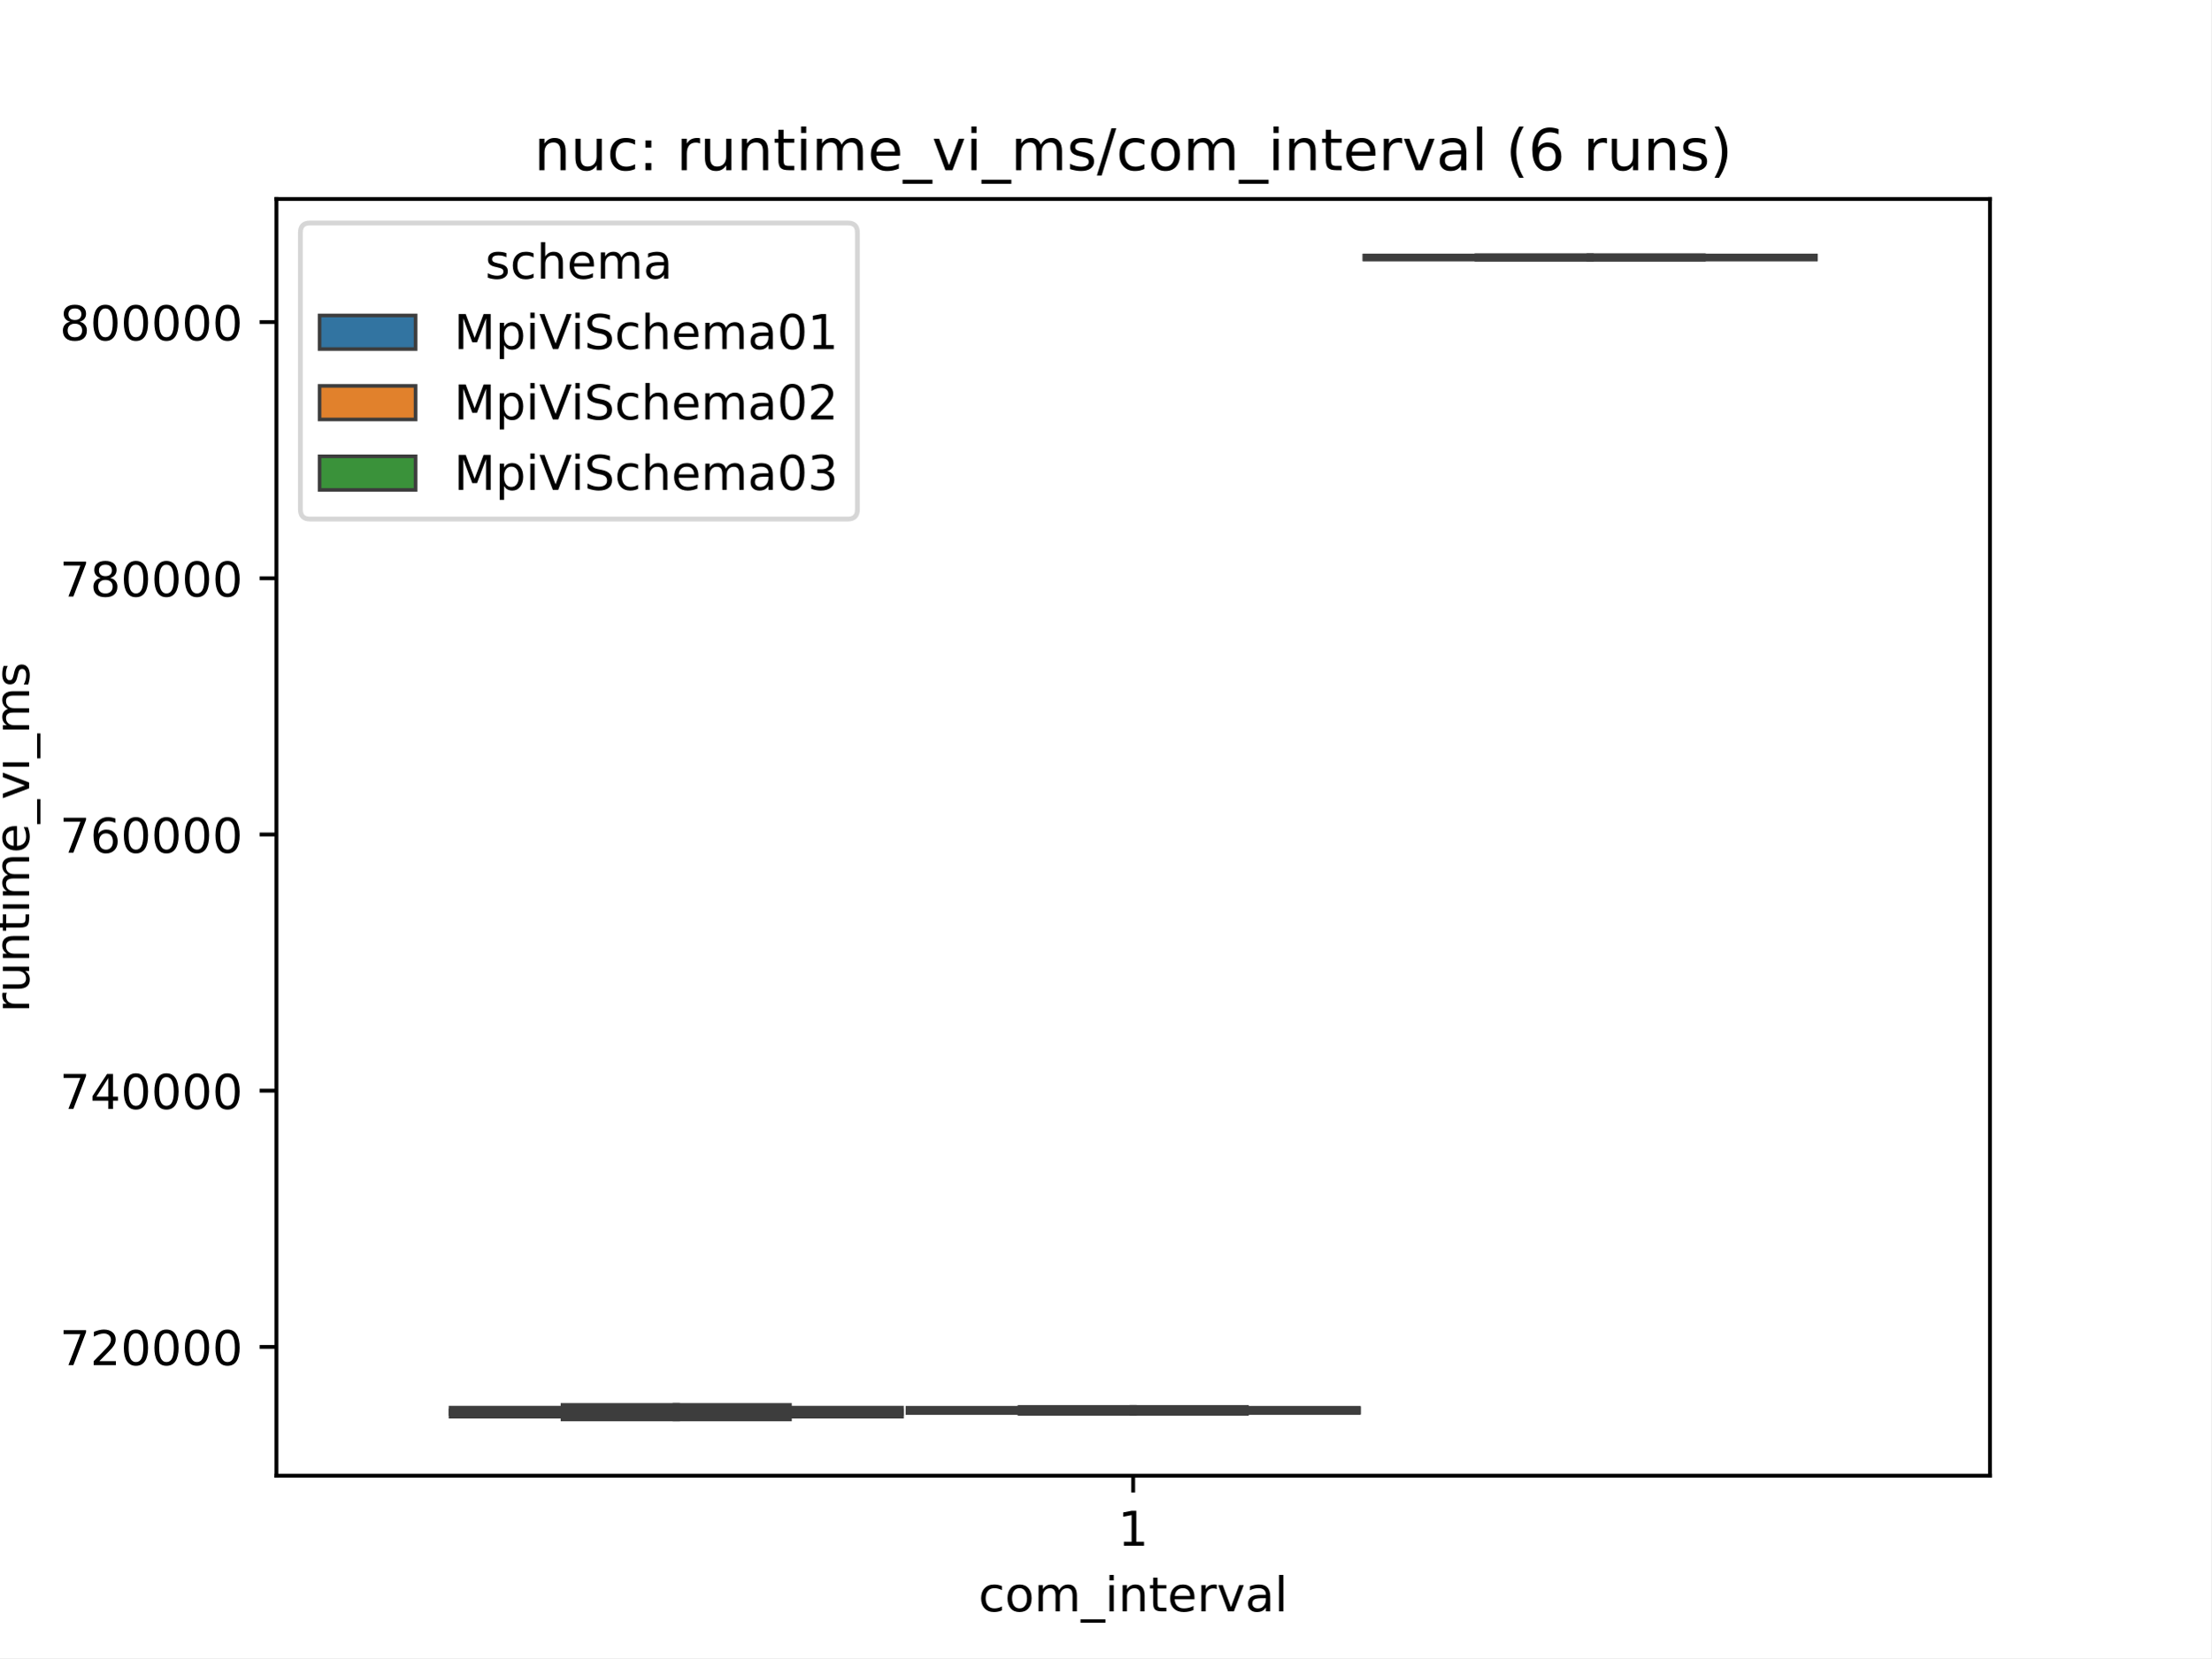
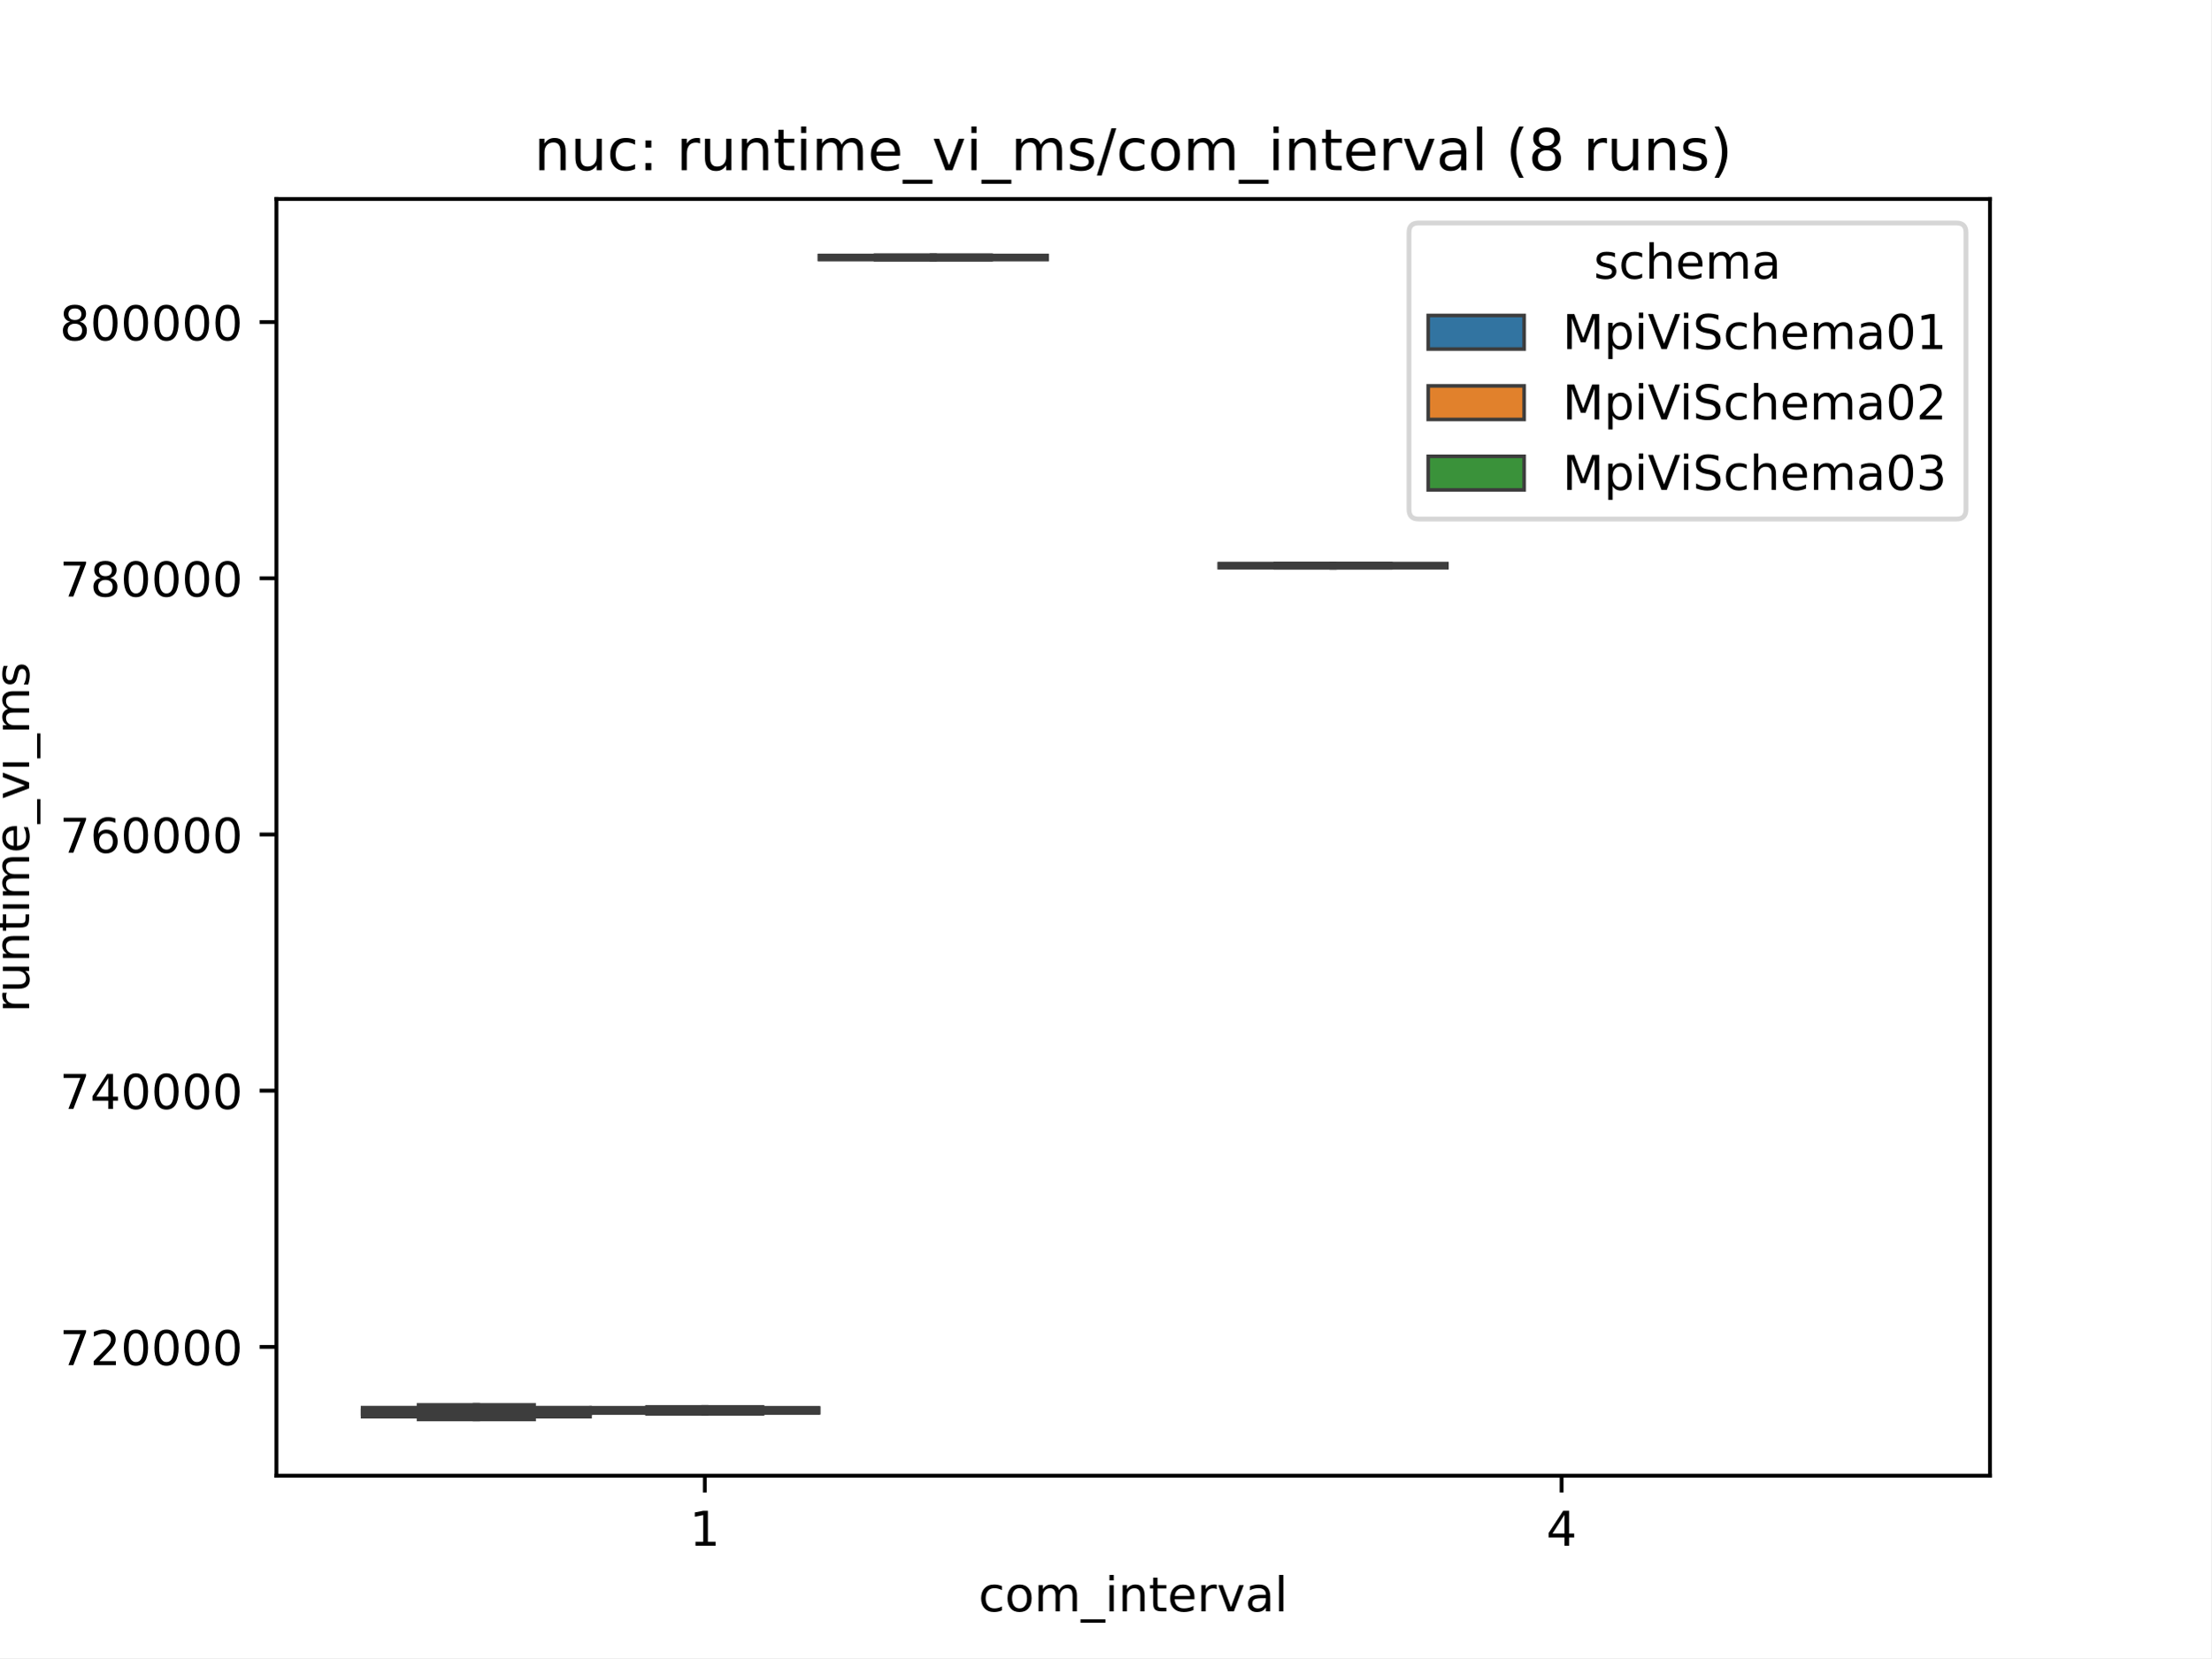
<svg xmlns="http://www.w3.org/2000/svg" xmlns:xlink="http://www.w3.org/1999/xlink" height="345.6pt" version="1.1" viewBox="0 0 460.8 345.6" width="460.8pt">
  <defs>
    <style type="text/css">*{stroke-linecap:butt;stroke-linejoin:round;}</style>
  </defs>
  <g id="figure_1">
    <g id="patch_1">
      <path d="M 0 345.6  L 460.8 345.6  L 460.8 0  L 0 0  z " style="fill:#ffffff;" />
    </g>
    <g id="axes_1">
      <g id="patch_2">
        <path d="M 57.6 307.584  L 414.72 307.584  L 414.72 41.472  L 57.6 41.472  z " style="fill:#ffffff;" />
      </g>
      <g id="patch_3">
-         <path clip-path="url(#p0b491d786d)" d="M 94.264 294.914  L 187.592 294.914  L 187.592 293.766  L 94.264 293.766  L 94.264 294.914  z " style="fill:#3274a1;stroke:#3d3d3d;stroke-linejoin:miter;stroke-width:1.5;" />
+         <path clip-path="url(#p60d03924ae)" d="M 75.932 294.914  L 122.596 294.914  L 122.596 293.766  L 75.932 293.766  L 75.932 294.914  z " style="fill:#3274a1;stroke:#3d3d3d;stroke-linejoin:miter;stroke-width:1.5;" />
      </g>
      <g id="patch_4">
-         <path clip-path="url(#p0b491d786d)" d="M 189.496 294.148  L 282.824 294.148  L 282.824 293.786  L 189.496 293.786  L 189.496 294.148  z " style="fill:#e1812c;stroke:#3d3d3d;stroke-linejoin:miter;stroke-width:1.5;" />
+         <path clip-path="url(#p60d03924ae)" d="M 123.548 294.148  L 170.212 294.148  L 170.212 293.786  L 123.548 293.786  L 123.548 294.148  z " style="fill:#e1812c;stroke:#3d3d3d;stroke-linejoin:miter;stroke-width:1.5;" />
      </g>
      <g id="patch_5">
-         <path clip-path="url(#p0b491d786d)" d="M 284.728 53.712  L 378.056 53.712  L 378.056 53.616  L 284.728 53.616  L 284.728 53.712  z " style="fill:#3a923a;stroke:#3d3d3d;stroke-linejoin:miter;stroke-width:1.5;" />
+         <path clip-path="url(#p60d03924ae)" d="M 171.164 53.712  L 217.828 53.712  L 217.828 53.616  L 171.164 53.616  L 171.164 53.712  z " style="fill:#3a923a;stroke:#3d3d3d;stroke-linejoin:miter;stroke-width:1.5;" />
      </g>
      <g id="patch_6">
-         <path clip-path="url(#p0b491d786d)" d="M 236.16 2203.286  L 236.16 2203.286  L 236.16 2203.286  L 236.16 2203.286  z " style="fill:#3274a1;stroke:#3d3d3d;stroke-linejoin:miter;stroke-width:0.75;" />
+         <path clip-path="url(#p60d03924ae)" d="M 254.492 117.945  L 301.156 117.945  L 301.156 117.868  L 254.492 117.868  L 254.492 117.945  z " style="fill:#3274a1;stroke:#3d3d3d;stroke-linejoin:miter;stroke-width:1.5;" />
      </g>
      <g id="patch_7">
-         <path clip-path="url(#p0b491d786d)" d="M 236.16 2203.286  L 236.16 2203.286  L 236.16 2203.286  L 236.16 2203.286  z " style="fill:#e1812c;stroke:#3d3d3d;stroke-linejoin:miter;stroke-width:0.75;" />
+         <path clip-path="url(#p60d03924ae)" d="M 146.88 2203.286  L 146.88 2203.286  L 146.88 2203.286  L 146.88 2203.286  z " style="fill:#3274a1;stroke:#3d3d3d;stroke-linejoin:miter;stroke-width:0.75;" />
      </g>
      <g id="patch_8">
-         <path clip-path="url(#p0b491d786d)" d="M 236.16 2203.286  L 236.16 2203.286  L 236.16 2203.286  L 236.16 2203.286  z " style="fill:#3a923a;stroke:#3d3d3d;stroke-linejoin:miter;stroke-width:0.75;" />
+         <path clip-path="url(#p60d03924ae)" d="M 146.88 2203.286  L 146.88 2203.286  L 146.88 2203.286  L 146.88 2203.286  z " style="fill:#e1812c;stroke:#3d3d3d;stroke-linejoin:miter;stroke-width:0.75;" />
+       </g>
+       <g id="patch_9">
+         <path clip-path="url(#p60d03924ae)" d="M 146.88 2203.286  L 146.88 2203.286  L 146.88 2203.286  L 146.88 2203.286  z " style="fill:#3a923a;stroke:#3d3d3d;stroke-linejoin:miter;stroke-width:0.75;" />
      </g>
      <g id="matplotlib.axis_1">
        <g id="xtick_1">
          <g id="line2d_1">
            <defs>
-               <path d="M 0 0  L 0 3.5  " id="m14bcaa3fe3" style="stroke:#000000;stroke-width:0.8;" />
-             </defs>
-             <g>
-               <use style="stroke:#000000;stroke-width:0.8;" x="236.16" xlink:href="#m14bcaa3fe3" y="307.584" />
+               <path d="M 0 0  L 0 3.5  " id="mdb9e58f819" style="stroke:#000000;stroke-width:0.8;" />
+             </defs>
+             <g>
+               <use style="stroke:#000000;stroke-width:0.8;" x="146.88" xlink:href="#mdb9e58f819" y="307.584" />
            </g>
          </g>
          <g id="text_1">
-             <g transform="translate(232.9787 322.1824)scale(0.1 -0.1)">
+             <g transform="translate(143.6987 322.1824)scale(0.1 -0.1)">
              <defs>
                <path d="M 794 531  L 1825 531  L 1825 4091  L 703 3866  L 703 4441  L 1819 4666  L 2450 4666  L 2450 531  L 3481 531  L 3481 0  L 794 0  L 794 531  z " id="DejaVuSans-31" transform="scale(0.015625)" />
              </defs>
              <use xlink:href="#DejaVuSans-31" />
            </g>
          </g>
        </g>
-         <g id="text_2">
+         <g id="xtick_2">
+           <g id="line2d_2">
+             <g>
+               <use style="stroke:#000000;stroke-width:0.8;" x="325.44" xlink:href="#mdb9e58f819" y="307.584" />
+             </g>
+           </g>
+           <g id="text_2">
+             <g transform="translate(322.2588 322.1824)scale(0.1 -0.1)">
+               <defs>
+                 <path d="M 2419 4116  L 825 1625  L 2419 1625  L 2419 4116  z M 2253 4666  L 3047 4666  L 3047 1625  L 3713 1625  L 3713 1100  L 3047 1100  L 3047 0  L 2419 0  L 2419 1100  L 313 1100  L 313 1709  L 2253 4666  z " id="DejaVuSans-34" transform="scale(0.015625)" />
+               </defs>
+               <use xlink:href="#DejaVuSans-34" />
+             </g>
+           </g>
+         </g>
+         <g id="text_3">
          <g transform="translate(203.9186 335.8606)scale(0.1 -0.1)">
            <defs>
              <path d="M 3122 3366  L 3122 2828  Q 2878 2963 2633 3030  Q 2388 3097 2138 3097  Q 1578 3097 1268 2742  Q 959 2388 959 1747  Q 959 1106 1268 751  Q 1578 397 2138 397  Q 2388 397 2633 464  Q 2878 531 3122 666  L 3122 134  Q 2881 22 2623 -34  Q 2366 -91 2075 -91  Q 1284 -91 818 406  Q 353 903 353 1747  Q 353 2603 823 3093  Q 1294 3584 2113 3584  Q 2378 3584 2631 3529  Q 2884 3475 3122 3366  z " id="DejaVuSans-63" transform="scale(0.015625)" />
              <path d="M 1959 3097  Q 1497 3097 1228 2736  Q 959 2375 959 1747  Q 959 1119 1226 758  Q 1494 397 1959 397  Q 2419 397 2687 759  Q 2956 1122 2956 1747  Q 2956 2369 2687 2733  Q 2419 3097 1959 3097  z M 1959 3584  Q 2709 3584 3137 3096  Q 3566 2609 3566 1747  Q 3566 888 3137 398  Q 2709 -91 1959 -91  Q 1206 -91 779 398  Q 353 888 353 1747  Q 353 2609 779 3096  Q 1206 3584 1959 3584  z " id="DejaVuSans-6f" transform="scale(0.015625)" />
              <path d="M 3328 2828  Q 3544 3216 3844 3400  Q 4144 3584 4550 3584  Q 5097 3584 5394 3201  Q 5691 2819 5691 2113  L 5691 0  L 5113 0  L 5113 2094  Q 5113 2597 4934 2840  Q 4756 3084 4391 3084  Q 3944 3084 3684 2787  Q 3425 2491 3425 1978  L 3425 0  L 2847 0  L 2847 2094  Q 2847 2600 2669 2842  Q 2491 3084 2119 3084  Q 1678 3084 1418 2786  Q 1159 2488 1159 1978  L 1159 0  L 581 0  L 581 3500  L 1159 3500  L 1159 2956  Q 1356 3278 1631 3431  Q 1906 3584 2284 3584  Q 2666 3584 2933 3390  Q 3200 3197 3328 2828  z " id="DejaVuSans-6d" transform="scale(0.015625)" />
              <path d="M 3263 -1063  L 3263 -1509  L -63 -1509  L -63 -1063  L 3263 -1063  z " id="DejaVuSans-5f" transform="scale(0.015625)" />
              <path d="M 603 3500  L 1178 3500  L 1178 0  L 603 0  L 603 3500  z M 603 4863  L 1178 4863  L 1178 4134  L 603 4134  L 603 4863  z " id="DejaVuSans-69" transform="scale(0.015625)" />
              <path d="M 3513 2113  L 3513 0  L 2938 0  L 2938 2094  Q 2938 2591 2744 2837  Q 2550 3084 2163 3084  Q 1697 3084 1428 2787  Q 1159 2491 1159 1978  L 1159 0  L 581 0  L 581 3500  L 1159 3500  L 1159 2956  Q 1366 3272 1645 3428  Q 1925 3584 2291 3584  Q 2894 3584 3203 3211  Q 3513 2838 3513 2113  z " id="DejaVuSans-6e" transform="scale(0.015625)" />
              <path d="M 1172 4494  L 1172 3500  L 2356 3500  L 2356 3053  L 1172 3053  L 1172 1153  Q 1172 725 1289 603  Q 1406 481 1766 481  L 2356 481  L 2356 0  L 1766 0  Q 1100 0 847 248  Q 594 497 594 1153  L 594 3053  L 172 3053  L 172 3500  L 594 3500  L 594 4494  L 1172 4494  z " id="DejaVuSans-74" transform="scale(0.015625)" />
              <path d="M 3597 1894  L 3597 1613  L 953 1613  Q 991 1019 1311 708  Q 1631 397 2203 397  Q 2534 397 2845 478  Q 3156 559 3463 722  L 3463 178  Q 3153 47 2828 -22  Q 2503 -91 2169 -91  Q 1331 -91 842 396  Q 353 884 353 1716  Q 353 2575 817 3079  Q 1281 3584 2069 3584  Q 2775 3584 3186 3129  Q 3597 2675 3597 1894  z M 3022 2063  Q 3016 2534 2758 2815  Q 2500 3097 2075 3097  Q 1594 3097 1305 2825  Q 1016 2553 972 2059  L 3022 2063  z " id="DejaVuSans-65" transform="scale(0.015625)" />
              <path d="M 2631 2963  Q 2534 3019 2420 3045  Q 2306 3072 2169 3072  Q 1681 3072 1420 2755  Q 1159 2438 1159 1844  L 1159 0  L 581 0  L 581 3500  L 1159 3500  L 1159 2956  Q 1341 3275 1631 3429  Q 1922 3584 2338 3584  Q 2397 3584 2469 3576  Q 2541 3569 2628 3553  L 2631 2963  z " id="DejaVuSans-72" transform="scale(0.015625)" />
              <path d="M 191 3500  L 800 3500  L 1894 563  L 2988 3500  L 3597 3500  L 2284 0  L 1503 0  L 191 3500  z " id="DejaVuSans-76" transform="scale(0.015625)" />
              <path d="M 2194 1759  Q 1497 1759 1228 1600  Q 959 1441 959 1056  Q 959 750 1161 570  Q 1363 391 1709 391  Q 2188 391 2477 730  Q 2766 1069 2766 1631  L 2766 1759  L 2194 1759  z M 3341 1997  L 3341 0  L 2766 0  L 2766 531  Q 2569 213 2275 61  Q 1981 -91 1556 -91  Q 1019 -91 701 211  Q 384 513 384 1019  Q 384 1609 779 1909  Q 1175 2209 1959 2209  L 2766 2209  L 2766 2266  Q 2766 2663 2505 2880  Q 2244 3097 1772 3097  Q 1472 3097 1187 3025  Q 903 2953 641 2809  L 641 3341  Q 956 3463 1253 3523  Q 1550 3584 1831 3584  Q 2591 3584 2966 3190  Q 3341 2797 3341 1997  z " id="DejaVuSans-61" transform="scale(0.015625)" />
              <path d="M 603 4863  L 1178 4863  L 1178 0  L 603 0  L 603 4863  z " id="DejaVuSans-6c" transform="scale(0.015625)" />
            </defs>
            <use xlink:href="#DejaVuSans-63" />
            <use x="54.98" xlink:href="#DejaVuSans-6f" />
            <use x="116.162" xlink:href="#DejaVuSans-6d" />
            <use x="213.574" xlink:href="#DejaVuSans-5f" />
            <use x="263.574" xlink:href="#DejaVuSans-69" />
            <use x="291.357" xlink:href="#DejaVuSans-6e" />
            <use x="354.736" xlink:href="#DejaVuSans-74" />
            <use x="393.945" xlink:href="#DejaVuSans-65" />
            <use x="455.469" xlink:href="#DejaVuSans-72" />
            <use x="496.582" xlink:href="#DejaVuSans-76" />
            <use x="555.762" xlink:href="#DejaVuSans-61" />
            <use x="617.041" xlink:href="#DejaVuSans-6c" />
          </g>
        </g>
      </g>
      <g id="matplotlib.axis_2">
        <g id="ytick_1">
-           <g id="line2d_2">
-             <defs>
-               <path d="M 0 0  L -3.5 0  " id="m5a453a3e85" style="stroke:#000000;stroke-width:0.8;" />
-             </defs>
-             <g>
-               <use style="stroke:#000000;stroke-width:0.8;" x="57.6" xlink:href="#m5a453a3e85" y="280.743" />
-             </g>
-           </g>
-           <g id="text_3">
+           <g id="line2d_3">
+             <defs>
+               <path d="M 0 0  L -3.5 0  " id="mf4d2c474a4" style="stroke:#000000;stroke-width:0.8;" />
+             </defs>
+             <g>
+               <use style="stroke:#000000;stroke-width:0.8;" x="57.6" xlink:href="#mf4d2c474a4" y="280.743" />
+             </g>
+           </g>
+           <g id="text_4">
            <g transform="translate(12.425 284.5424)scale(0.1 -0.1)">
              <defs>
                <path d="M 525 4666  L 3525 4666  L 3525 4397  L 1831 0  L 1172 0  L 2766 4134  L 525 4134  L 525 4666  z " id="DejaVuSans-37" transform="scale(0.015625)" />
                <path d="M 1228 531  L 3431 531  L 3431 0  L 469 0  L 469 531  Q 828 903 1448 1529  Q 2069 2156 2228 2338  Q 2531 2678 2651 2914  Q 2772 3150 2772 3378  Q 2772 3750 2511 3984  Q 2250 4219 1831 4219  Q 1534 4219 1204 4116  Q 875 4013 500 3803  L 500 4441  Q 881 4594 1212 4672  Q 1544 4750 1819 4750  Q 2544 4750 2975 4387  Q 3406 4025 3406 3419  Q 3406 3131 3298 2873  Q 3191 2616 2906 2266  Q 2828 2175 2409 1742  Q 1991 1309 1228 531  z " id="DejaVuSans-32" transform="scale(0.015625)" />
                <path d="M 2034 4250  Q 1547 4250 1301 3770  Q 1056 3291 1056 2328  Q 1056 1369 1301 889  Q 1547 409 2034 409  Q 2525 409 2770 889  Q 3016 1369 3016 2328  Q 3016 3291 2770 3770  Q 2525 4250 2034 4250  z M 2034 4750  Q 2819 4750 3233 4129  Q 3647 3509 3647 2328  Q 3647 1150 3233 529  Q 2819 -91 2034 -91  Q 1250 -91 836 529  Q 422 1150 422 2328  Q 422 3509 836 4129  Q 1250 4750 2034 4750  z " id="DejaVuSans-30" transform="scale(0.015625)" />
              </defs>
              <use xlink:href="#DejaVuSans-37" />
              <use x="63.623" xlink:href="#DejaVuSans-32" />
              <use x="127.246" xlink:href="#DejaVuSans-30" />
              <use x="190.869" xlink:href="#DejaVuSans-30" />
              <use x="254.492" xlink:href="#DejaVuSans-30" />
              <use x="318.115" xlink:href="#DejaVuSans-30" />
            </g>
          </g>
        </g>
        <g id="ytick_2">
-           <g id="line2d_3">
-             <g>
-               <use style="stroke:#000000;stroke-width:0.8;" x="57.6" xlink:href="#m5a453a3e85" y="227.339" />
-             </g>
-           </g>
-           <g id="text_4">
+           <g id="line2d_4">
+             <g>
+               <use style="stroke:#000000;stroke-width:0.8;" x="57.6" xlink:href="#mf4d2c474a4" y="227.339" />
+             </g>
+           </g>
+           <g id="text_5">
            <g transform="translate(12.425 231.1384)scale(0.1 -0.1)">
-               <defs>
-                 <path d="M 2419 4116  L 825 1625  L 2419 1625  L 2419 4116  z M 2253 4666  L 3047 4666  L 3047 1625  L 3713 1625  L 3713 1100  L 3047 1100  L 3047 0  L 2419 0  L 2419 1100  L 313 1100  L 313 1709  L 2253 4666  z " id="DejaVuSans-34" transform="scale(0.015625)" />
-               </defs>
              <use xlink:href="#DejaVuSans-37" />
              <use x="63.623" xlink:href="#DejaVuSans-34" />
              <use x="127.246" xlink:href="#DejaVuSans-30" />
              <use x="190.869" xlink:href="#DejaVuSans-30" />
              <use x="254.492" xlink:href="#DejaVuSans-30" />
              <use x="318.115" xlink:href="#DejaVuSans-30" />
            </g>
          </g>
        </g>
        <g id="ytick_3">
-           <g id="line2d_4">
-             <g>
-               <use style="stroke:#000000;stroke-width:0.8;" x="57.6" xlink:href="#m5a453a3e85" y="173.935" />
-             </g>
-           </g>
-           <g id="text_5">
+           <g id="line2d_5">
+             <g>
+               <use style="stroke:#000000;stroke-width:0.8;" x="57.6" xlink:href="#mf4d2c474a4" y="173.935" />
+             </g>
+           </g>
+           <g id="text_6">
            <g transform="translate(12.425 177.7344)scale(0.1 -0.1)">
              <defs>
                <path d="M 2113 2584  Q 1688 2584 1439 2293  Q 1191 2003 1191 1497  Q 1191 994 1439 701  Q 1688 409 2113 409  Q 2538 409 2786 701  Q 3034 994 3034 1497  Q 3034 2003 2786 2293  Q 2538 2584 2113 2584  z M 3366 4563  L 3366 3988  Q 3128 4100 2886 4159  Q 2644 4219 2406 4219  Q 1781 4219 1451 3797  Q 1122 3375 1075 2522  Q 1259 2794 1537 2939  Q 1816 3084 2150 3084  Q 2853 3084 3261 2657  Q 3669 2231 3669 1497  Q 3669 778 3244 343  Q 2819 -91 2113 -91  Q 1303 -91 875 529  Q 447 1150 447 2328  Q 447 3434 972 4092  Q 1497 4750 2381 4750  Q 2619 4750 2861 4703  Q 3103 4656 3366 4563  z " id="DejaVuSans-36" transform="scale(0.015625)" />
              </defs>
              <use xlink:href="#DejaVuSans-37" />
              <use x="63.623" xlink:href="#DejaVuSans-36" />
              <use x="127.246" xlink:href="#DejaVuSans-30" />
              <use x="190.869" xlink:href="#DejaVuSans-30" />
              <use x="254.492" xlink:href="#DejaVuSans-30" />
              <use x="318.115" xlink:href="#DejaVuSans-30" />
            </g>
          </g>
        </g>
        <g id="ytick_4">
-           <g id="line2d_5">
-             <g>
-               <use style="stroke:#000000;stroke-width:0.8;" x="57.6" xlink:href="#m5a453a3e85" y="120.531" />
-             </g>
-           </g>
-           <g id="text_6">
+           <g id="line2d_6">
+             <g>
+               <use style="stroke:#000000;stroke-width:0.8;" x="57.6" xlink:href="#mf4d2c474a4" y="120.531" />
+             </g>
+           </g>
+           <g id="text_7">
            <g transform="translate(12.425 124.3305)scale(0.1 -0.1)">
              <defs>
                <path d="M 2034 2216  Q 1584 2216 1326 1975  Q 1069 1734 1069 1313  Q 1069 891 1326 650  Q 1584 409 2034 409  Q 2484 409 2743 651  Q 3003 894 3003 1313  Q 3003 1734 2745 1975  Q 2488 2216 2034 2216  z M 1403 2484  Q 997 2584 770 2862  Q 544 3141 544 3541  Q 544 4100 942 4425  Q 1341 4750 2034 4750  Q 2731 4750 3128 4425  Q 3525 4100 3525 3541  Q 3525 3141 3298 2862  Q 3072 2584 2669 2484  Q 3125 2378 3379 2068  Q 3634 1759 3634 1313  Q 3634 634 3220 271  Q 2806 -91 2034 -91  Q 1263 -91 848 271  Q 434 634 434 1313  Q 434 1759 690 2068  Q 947 2378 1403 2484  z M 1172 3481  Q 1172 3119 1398 2916  Q 1625 2713 2034 2713  Q 2441 2713 2670 2916  Q 2900 3119 2900 3481  Q 2900 3844 2670 4047  Q 2441 4250 2034 4250  Q 1625 4250 1398 4047  Q 1172 3844 1172 3481  z " id="DejaVuSans-38" transform="scale(0.015625)" />
              </defs>
              <use xlink:href="#DejaVuSans-37" />
              <use x="63.623" xlink:href="#DejaVuSans-38" />
              <use x="127.246" xlink:href="#DejaVuSans-30" />
              <use x="190.869" xlink:href="#DejaVuSans-30" />
              <use x="254.492" xlink:href="#DejaVuSans-30" />
              <use x="318.115" xlink:href="#DejaVuSans-30" />
            </g>
          </g>
        </g>
        <g id="ytick_5">
-           <g id="line2d_6">
-             <g>
-               <use style="stroke:#000000;stroke-width:0.8;" x="57.6" xlink:href="#m5a453a3e85" y="67.127" />
-             </g>
-           </g>
-           <g id="text_7">
+           <g id="line2d_7">
+             <g>
+               <use style="stroke:#000000;stroke-width:0.8;" x="57.6" xlink:href="#mf4d2c474a4" y="67.127" />
+             </g>
+           </g>
+           <g id="text_8">
            <g transform="translate(12.425 70.92649)scale(0.1 -0.1)">
              <use xlink:href="#DejaVuSans-38" />
              <use x="63.623" xlink:href="#DejaVuSans-30" />
              <use x="127.246" xlink:href="#DejaVuSans-30" />
              <use x="190.869" xlink:href="#DejaVuSans-30" />
              <use x="254.492" xlink:href="#DejaVuSans-30" />
              <use x="318.115" xlink:href="#DejaVuSans-30" />
            </g>
          </g>
        </g>
-         <g id="text_8">
+         <g id="text_9">
          <g transform="translate(6.067187 211.0405)rotate(-90)scale(0.1 -0.1)">
            <defs>
              <path d="M 544 1381  L 544 3500  L 1119 3500  L 1119 1403  Q 1119 906 1312 657  Q 1506 409 1894 409  Q 2359 409 2629 706  Q 2900 1003 2900 1516  L 2900 3500  L 3475 3500  L 3475 0  L 2900 0  L 2900 538  Q 2691 219 2414 64  Q 2138 -91 1772 -91  Q 1169 -91 856 284  Q 544 659 544 1381  z M 1991 3584  L 1991 3584  z " id="DejaVuSans-75" transform="scale(0.015625)" />
              <path d="M 2834 3397  L 2834 2853  Q 2591 2978 2328 3040  Q 2066 3103 1784 3103  Q 1356 3103 1142 2972  Q 928 2841 928 2578  Q 928 2378 1081 2264  Q 1234 2150 1697 2047  L 1894 2003  Q 2506 1872 2764 1633  Q 3022 1394 3022 966  Q 3022 478 2636 193  Q 2250 -91 1575 -91  Q 1294 -91 989 -36  Q 684 19 347 128  L 347 722  Q 666 556 975 473  Q 1284 391 1588 391  Q 1994 391 2212 530  Q 2431 669 2431 922  Q 2431 1156 2273 1281  Q 2116 1406 1581 1522  L 1381 1569  Q 847 1681 609 1914  Q 372 2147 372 2553  Q 372 3047 722 3315  Q 1072 3584 1716 3584  Q 2034 3584 2315 3537  Q 2597 3491 2834 3397  z " id="DejaVuSans-73" transform="scale(0.015625)" />
            </defs>
            <use xlink:href="#DejaVuSans-72" />
            <use x="41.113" xlink:href="#DejaVuSans-75" />
            <use x="104.492" xlink:href="#DejaVuSans-6e" />
            <use x="167.871" xlink:href="#DejaVuSans-74" />
            <use x="207.08" xlink:href="#DejaVuSans-69" />
            <use x="234.863" xlink:href="#DejaVuSans-6d" />
            <use x="332.275" xlink:href="#DejaVuSans-65" />
            <use x="393.799" xlink:href="#DejaVuSans-5f" />
            <use x="443.799" xlink:href="#DejaVuSans-76" />
            <use x="502.979" xlink:href="#DejaVuSans-69" />
            <use x="530.762" xlink:href="#DejaVuSans-5f" />
            <use x="580.762" xlink:href="#DejaVuSans-6d" />
            <use x="678.174" xlink:href="#DejaVuSans-73" />
          </g>
        </g>
      </g>
-       <g id="line2d_7">
-         <path clip-path="url(#p0b491d786d)" d="M 140.928 294.914  L 140.928 295.488  " style="fill:none;stroke:#3d3d3d;stroke-linecap:square;stroke-width:1.5;" />
-       </g>
      <g id="line2d_8">
-         <path clip-path="url(#p0b491d786d)" d="M 140.928 293.766  L 140.928 293.192  " style="fill:none;stroke:#3d3d3d;stroke-linecap:square;stroke-width:1.5;" />
+         <path clip-path="url(#p60d03924ae)" d="M 99.264 294.914  L 99.264 295.488  " style="fill:none;stroke:#3d3d3d;stroke-linecap:square;stroke-width:1.5;" />
      </g>
      <g id="line2d_9">
-         <path clip-path="url(#p0b491d786d)" d="M 117.596 295.488  L 164.26 295.488  " style="fill:none;stroke:#3d3d3d;stroke-linecap:square;stroke-width:1.5;" />
+         <path clip-path="url(#p60d03924ae)" d="M 99.264 293.766  L 99.264 293.192  " style="fill:none;stroke:#3d3d3d;stroke-linecap:square;stroke-width:1.5;" />
      </g>
      <g id="line2d_10">
-         <path clip-path="url(#p0b491d786d)" d="M 117.596 293.192  L 164.26 293.192  " style="fill:none;stroke:#3d3d3d;stroke-linecap:square;stroke-width:1.5;" />
-       </g>
-       <g id="line2d_11" />
-       <g id="line2d_12">
-         <path clip-path="url(#p0b491d786d)" d="M 236.16 294.148  L 236.16 294.329  " style="fill:none;stroke:#3d3d3d;stroke-linecap:square;stroke-width:1.5;" />
-       </g>
+         <path clip-path="url(#p60d03924ae)" d="M 87.598 295.488  L 110.93 295.488  " style="fill:none;stroke:#3d3d3d;stroke-linecap:square;stroke-width:1.5;" />
+       </g>
+       <g id="line2d_11">
+         <path clip-path="url(#p60d03924ae)" d="M 87.598 293.192  L 110.93 293.192  " style="fill:none;stroke:#3d3d3d;stroke-linecap:square;stroke-width:1.5;" />
+       </g>
+       <g id="line2d_12" />
      <g id="line2d_13">
-         <path clip-path="url(#p0b491d786d)" d="M 236.16 293.786  L 236.16 293.606  " style="fill:none;stroke:#3d3d3d;stroke-linecap:square;stroke-width:1.5;" />
+         <path clip-path="url(#p60d03924ae)" d="M 146.88 294.148  L 146.88 294.329  " style="fill:none;stroke:#3d3d3d;stroke-linecap:square;stroke-width:1.5;" />
      </g>
      <g id="line2d_14">
-         <path clip-path="url(#p0b491d786d)" d="M 212.828 294.329  L 259.492 294.329  " style="fill:none;stroke:#3d3d3d;stroke-linecap:square;stroke-width:1.5;" />
+         <path clip-path="url(#p60d03924ae)" d="M 146.88 293.786  L 146.88 293.606  " style="fill:none;stroke:#3d3d3d;stroke-linecap:square;stroke-width:1.5;" />
      </g>
      <g id="line2d_15">
-         <path clip-path="url(#p0b491d786d)" d="M 212.828 293.606  L 259.492 293.606  " style="fill:none;stroke:#3d3d3d;stroke-linecap:square;stroke-width:1.5;" />
-       </g>
-       <g id="line2d_16" />
-       <g id="line2d_17">
-         <path clip-path="url(#p0b491d786d)" d="M 331.392 53.712  L 331.392 53.76  " style="fill:none;stroke:#3d3d3d;stroke-linecap:square;stroke-width:1.5;" />
-       </g>
+         <path clip-path="url(#p60d03924ae)" d="M 135.214 294.329  L 158.546 294.329  " style="fill:none;stroke:#3d3d3d;stroke-linecap:square;stroke-width:1.5;" />
+       </g>
+       <g id="line2d_16">
+         <path clip-path="url(#p60d03924ae)" d="M 135.214 293.606  L 158.546 293.606  " style="fill:none;stroke:#3d3d3d;stroke-linecap:square;stroke-width:1.5;" />
+       </g>
+       <g id="line2d_17" />
      <g id="line2d_18">
-         <path clip-path="url(#p0b491d786d)" d="M 331.392 53.616  L 331.392 53.568  " style="fill:none;stroke:#3d3d3d;stroke-linecap:square;stroke-width:1.5;" />
+         <path clip-path="url(#p60d03924ae)" d="M 194.496 53.712  L 194.496 53.76  " style="fill:none;stroke:#3d3d3d;stroke-linecap:square;stroke-width:1.5;" />
      </g>
      <g id="line2d_19">
-         <path clip-path="url(#p0b491d786d)" d="M 308.06 53.76  L 354.724 53.76  " style="fill:none;stroke:#3d3d3d;stroke-linecap:square;stroke-width:1.5;" />
+         <path clip-path="url(#p60d03924ae)" d="M 194.496 53.616  L 194.496 53.568  " style="fill:none;stroke:#3d3d3d;stroke-linecap:square;stroke-width:1.5;" />
      </g>
      <g id="line2d_20">
-         <path clip-path="url(#p0b491d786d)" d="M 308.06 53.568  L 354.724 53.568  " style="fill:none;stroke:#3d3d3d;stroke-linecap:square;stroke-width:1.5;" />
-       </g>
-       <g id="line2d_21" />
-       <g id="line2d_22">
-         <path clip-path="url(#p0b491d786d)" d="M 94.264 294.34  L 187.592 294.34  " style="fill:none;stroke:#3d3d3d;stroke-linecap:square;stroke-width:1.5;" />
-       </g>
+         <path clip-path="url(#p60d03924ae)" d="M 182.83 53.76  L 206.162 53.76  " style="fill:none;stroke:#3d3d3d;stroke-linecap:square;stroke-width:1.5;" />
+       </g>
+       <g id="line2d_21">
+         <path clip-path="url(#p60d03924ae)" d="M 182.83 53.568  L 206.162 53.568  " style="fill:none;stroke:#3d3d3d;stroke-linecap:square;stroke-width:1.5;" />
+       </g>
+       <g id="line2d_22" />
      <g id="line2d_23">
-         <path clip-path="url(#p0b491d786d)" d="M 189.496 293.967  L 282.824 293.967  " style="fill:none;stroke:#3d3d3d;stroke-linecap:square;stroke-width:1.5;" />
+         <path clip-path="url(#p60d03924ae)" d="M 277.824 117.945  L 277.824 117.984  " style="fill:none;stroke:#3d3d3d;stroke-linecap:square;stroke-width:1.5;" />
      </g>
      <g id="line2d_24">
-         <path clip-path="url(#p0b491d786d)" d="M 284.728 53.664  L 378.056 53.664  " style="fill:none;stroke:#3d3d3d;stroke-linecap:square;stroke-width:1.5;" />
-       </g>
-       <g id="patch_9">
+         <path clip-path="url(#p60d03924ae)" d="M 277.824 117.868  L 277.824 117.829  " style="fill:none;stroke:#3d3d3d;stroke-linecap:square;stroke-width:1.5;" />
+       </g>
+       <g id="line2d_25">
+         <path clip-path="url(#p60d03924ae)" d="M 266.158 117.984  L 289.49 117.984  " style="fill:none;stroke:#3d3d3d;stroke-linecap:square;stroke-width:1.5;" />
+       </g>
+       <g id="line2d_26">
+         <path clip-path="url(#p60d03924ae)" d="M 266.158 117.829  L 289.49 117.829  " style="fill:none;stroke:#3d3d3d;stroke-linecap:square;stroke-width:1.5;" />
+       </g>
+       <g id="line2d_27" />
+       <g id="line2d_28">
+         <path clip-path="url(#p60d03924ae)" d="M 75.932 294.34  L 122.596 294.34  " style="fill:none;stroke:#3d3d3d;stroke-linecap:square;stroke-width:1.5;" />
+       </g>
+       <g id="line2d_29">
+         <path clip-path="url(#p60d03924ae)" d="M 123.548 293.967  L 170.212 293.967  " style="fill:none;stroke:#3d3d3d;stroke-linecap:square;stroke-width:1.5;" />
+       </g>
+       <g id="line2d_30">
+         <path clip-path="url(#p60d03924ae)" d="M 171.164 53.664  L 217.828 53.664  " style="fill:none;stroke:#3d3d3d;stroke-linecap:square;stroke-width:1.5;" />
+       </g>
+       <g id="line2d_31">
+         <path clip-path="url(#p60d03924ae)" d="M 254.492 117.906  L 301.156 117.906  " style="fill:none;stroke:#3d3d3d;stroke-linecap:square;stroke-width:1.5;" />
+       </g>
+       <g id="patch_10">
        <path d="M 57.6 307.584  L 57.6 41.472  " style="fill:none;stroke:#000000;stroke-linecap:square;stroke-linejoin:miter;stroke-width:0.8;" />
      </g>
-       <g id="patch_10">
+       <g id="patch_11">
        <path d="M 414.72 307.584  L 414.72 41.472  " style="fill:none;stroke:#000000;stroke-linecap:square;stroke-linejoin:miter;stroke-width:0.8;" />
      </g>
-       <g id="patch_11">
+       <g id="patch_12">
        <path d="M 57.6 307.584  L 414.72 307.584  " style="fill:none;stroke:#000000;stroke-linecap:square;stroke-linejoin:miter;stroke-width:0.8;" />
      </g>
-       <g id="patch_12">
+       <g id="patch_13">
        <path d="M 57.6 41.472  L 414.72 41.472  " style="fill:none;stroke:#000000;stroke-linecap:square;stroke-linejoin:miter;stroke-width:0.8;" />
      </g>
-       <g id="text_9">
+       <g id="text_10">
        <g transform="translate(111.2916 35.472)scale(0.12 -0.12)">
          <defs>
            <path d="M 750 794  L 1409 794  L 1409 0  L 750 0  L 750 794  z M 750 3309  L 1409 3309  L 1409 2516  L 750 2516  L 750 3309  z " id="DejaVuSans-3a" transform="scale(0.015625)" />
            <path id="DejaVuSans-20" transform="scale(0.015625)" />
            <path d="M 1625 4666  L 2156 4666  L 531 -594  L 0 -594  L 1625 4666  z " id="DejaVuSans-2f" transform="scale(0.015625)" />
            <path d="M 1984 4856  Q 1566 4138 1362 3434  Q 1159 2731 1159 2009  Q 1159 1288 1364 580  Q 1569 -128 1984 -844  L 1484 -844  Q 1016 -109 783 600  Q 550 1309 550 2009  Q 550 2706 781 3412  Q 1013 4119 1484 4856  L 1984 4856  z " id="DejaVuSans-28" transform="scale(0.015625)" />
            <path d="M 513 4856  L 1013 4856  Q 1481 4119 1714 3412  Q 1947 2706 1947 2009  Q 1947 1309 1714 600  Q 1481 -109 1013 -844  L 513 -844  Q 928 -128 1133 580  Q 1338 1288 1338 2009  Q 1338 2731 1133 3434  Q 928 4138 513 4856  z " id="DejaVuSans-29" transform="scale(0.015625)" />
          </defs>
          <use xlink:href="#DejaVuSans-6e" />
          <use x="63.379" xlink:href="#DejaVuSans-75" />
          <use x="126.758" xlink:href="#DejaVuSans-63" />
          <use x="181.738" xlink:href="#DejaVuSans-3a" />
          <use x="215.43" xlink:href="#DejaVuSans-20" />
          <use x="247.217" xlink:href="#DejaVuSans-72" />
          <use x="288.33" xlink:href="#DejaVuSans-75" />
          <use x="351.709" xlink:href="#DejaVuSans-6e" />
          <use x="415.088" xlink:href="#DejaVuSans-74" />
          <use x="454.297" xlink:href="#DejaVuSans-69" />
          <use x="482.08" xlink:href="#DejaVuSans-6d" />
          <use x="579.492" xlink:href="#DejaVuSans-65" />
          <use x="641.016" xlink:href="#DejaVuSans-5f" />
          <use x="691.016" xlink:href="#DejaVuSans-76" />
          <use x="750.195" xlink:href="#DejaVuSans-69" />
          <use x="777.979" xlink:href="#DejaVuSans-5f" />
          <use x="827.979" xlink:href="#DejaVuSans-6d" />
          <use x="925.391" xlink:href="#DejaVuSans-73" />
          <use x="977.49" xlink:href="#DejaVuSans-2f" />
          <use x="1011.182" xlink:href="#DejaVuSans-63" />
          <use x="1066.162" xlink:href="#DejaVuSans-6f" />
          <use x="1127.344" xlink:href="#DejaVuSans-6d" />
          <use x="1224.756" xlink:href="#DejaVuSans-5f" />
          <use x="1274.756" xlink:href="#DejaVuSans-69" />
          <use x="1302.539" xlink:href="#DejaVuSans-6e" />
          <use x="1365.918" xlink:href="#DejaVuSans-74" />
          <use x="1405.127" xlink:href="#DejaVuSans-65" />
          <use x="1466.65" xlink:href="#DejaVuSans-72" />
          <use x="1507.764" xlink:href="#DejaVuSans-76" />
          <use x="1566.943" xlink:href="#DejaVuSans-61" />
          <use x="1628.223" xlink:href="#DejaVuSans-6c" />
          <use x="1656.006" xlink:href="#DejaVuSans-20" />
          <use x="1687.793" xlink:href="#DejaVuSans-28" />
-           <use x="1726.807" xlink:href="#DejaVuSans-36" />
+           <use x="1726.807" xlink:href="#DejaVuSans-38" />
          <use x="1790.43" xlink:href="#DejaVuSans-20" />
          <use x="1822.217" xlink:href="#DejaVuSans-72" />
          <use x="1863.33" xlink:href="#DejaVuSans-75" />
          <use x="1926.709" xlink:href="#DejaVuSans-6e" />
          <use x="1990.088" xlink:href="#DejaVuSans-73" />
          <use x="2042.188" xlink:href="#DejaVuSans-29" />
        </g>
      </g>
      <g id="legend_1">
-         <g id="patch_13">
-           <path d="M 64.6 108.184  L 176.68 108.184  Q 178.68 108.184 178.68 106.184  L 178.68 48.472  Q 178.68 46.472 176.68 46.472  L 64.6 46.472  Q 62.6 46.472 62.6 48.472  L 62.6 106.184  Q 62.6 108.184 64.6 108.184  z " style="fill:#ffffff;opacity:0.8;stroke:#cccccc;stroke-linejoin:miter;" />
-         </g>
-         <g id="text_10">
-           <g transform="translate(101.1063 58.07044)scale(0.1 -0.1)">
+         <g id="patch_14">
+           <path d="M 295.64 108.184  L 407.72 108.184  Q 409.72 108.184 409.72 106.184  L 409.72 48.472  Q 409.72 46.472 407.72 46.472  L 295.64 46.472  Q 293.64 46.472 293.64 48.472  L 293.64 106.184  Q 293.64 108.184 295.64 108.184  z " style="fill:#ffffff;opacity:0.8;stroke:#cccccc;stroke-linejoin:miter;" />
+         </g>
+         <g id="text_11">
+           <g transform="translate(332.1466 58.07044)scale(0.1 -0.1)">
            <defs>
              <path d="M 3513 2113  L 3513 0  L 2938 0  L 2938 2094  Q 2938 2591 2744 2837  Q 2550 3084 2163 3084  Q 1697 3084 1428 2787  Q 1159 2491 1159 1978  L 1159 0  L 581 0  L 581 4863  L 1159 4863  L 1159 2956  Q 1366 3272 1645 3428  Q 1925 3584 2291 3584  Q 2894 3584 3203 3211  Q 3513 2838 3513 2113  z " id="DejaVuSans-68" transform="scale(0.015625)" />
            </defs>
            <use xlink:href="#DejaVuSans-73" />
            <use x="52.1" xlink:href="#DejaVuSans-63" />
            <use x="107.08" xlink:href="#DejaVuSans-68" />
            <use x="170.459" xlink:href="#DejaVuSans-65" />
            <use x="231.982" xlink:href="#DejaVuSans-6d" />
            <use x="329.395" xlink:href="#DejaVuSans-61" />
          </g>
        </g>
-         <g id="patch_14">
-           <path d="M 66.6 72.749  L 86.6 72.749  L 86.6 65.749  L 66.6 65.749  z " style="fill:#3274a1;stroke:#3d3d3d;stroke-linejoin:miter;stroke-width:0.75;" />
-         </g>
-         <g id="text_11">
-           <g transform="translate(94.6 72.74856)scale(0.1 -0.1)">
+         <g id="patch_15">
+           <path d="M 297.64 72.749  L 317.64 72.749  L 317.64 65.749  L 297.64 65.749  z " style="fill:#3274a1;stroke:#3d3d3d;stroke-linejoin:miter;stroke-width:0.75;" />
+         </g>
+         <g id="text_12">
+           <g transform="translate(325.6403 72.74856)scale(0.1 -0.1)">
            <defs>
              <path d="M 628 4666  L 1569 4666  L 2759 1491  L 3956 4666  L 4897 4666  L 4897 0  L 4281 0  L 4281 4097  L 3078 897  L 2444 897  L 1241 4097  L 1241 0  L 628 0  L 628 4666  z " id="DejaVuSans-4d" transform="scale(0.015625)" />
              <path d="M 1159 525  L 1159 -1331  L 581 -1331  L 581 3500  L 1159 3500  L 1159 2969  Q 1341 3281 1617 3432  Q 1894 3584 2278 3584  Q 2916 3584 3314 3078  Q 3713 2572 3713 1747  Q 3713 922 3314 415  Q 2916 -91 2278 -91  Q 1894 -91 1617 61  Q 1341 213 1159 525  z M 3116 1747  Q 3116 2381 2855 2742  Q 2594 3103 2138 3103  Q 1681 3103 1420 2742  Q 1159 2381 1159 1747  Q 1159 1113 1420 752  Q 1681 391 2138 391  Q 2594 391 2855 752  Q 3116 1113 3116 1747  z " id="DejaVuSans-70" transform="scale(0.015625)" />
              <path d="M 1831 0  L 50 4666  L 709 4666  L 2188 738  L 3669 4666  L 4325 4666  L 2547 0  L 1831 0  z " id="DejaVuSans-56" transform="scale(0.015625)" />
              <path d="M 3425 4513  L 3425 3897  Q 3066 4069 2747 4153  Q 2428 4238 2131 4238  Q 1616 4238 1336 4038  Q 1056 3838 1056 3469  Q 1056 3159 1242 3001  Q 1428 2844 1947 2747  L 2328 2669  Q 3034 2534 3370 2195  Q 3706 1856 3706 1288  Q 3706 609 3251 259  Q 2797 -91 1919 -91  Q 1588 -91 1214 -16  Q 841 59 441 206  L 441 856  Q 825 641 1194 531  Q 1563 422 1919 422  Q 2459 422 2753 634  Q 3047 847 3047 1241  Q 3047 1584 2836 1778  Q 2625 1972 2144 2069  L 1759 2144  Q 1053 2284 737 2584  Q 422 2884 422 3419  Q 422 4038 858 4394  Q 1294 4750 2059 4750  Q 2388 4750 2728 4690  Q 3069 4631 3425 4513  z " id="DejaVuSans-53" transform="scale(0.015625)" />
            </defs>
            <use xlink:href="#DejaVuSans-4d" />
            <use x="86.279" xlink:href="#DejaVuSans-70" />
            <use x="149.756" xlink:href="#DejaVuSans-69" />
            <use x="177.539" xlink:href="#DejaVuSans-56" />
            <use x="243.697" xlink:href="#DejaVuSans-69" />
            <use x="271.48" xlink:href="#DejaVuSans-53" />
            <use x="334.957" xlink:href="#DejaVuSans-63" />
            <use x="389.938" xlink:href="#DejaVuSans-68" />
            <use x="453.316" xlink:href="#DejaVuSans-65" />
            <use x="514.84" xlink:href="#DejaVuSans-6d" />
            <use x="612.252" xlink:href="#DejaVuSans-61" />
            <use x="673.531" xlink:href="#DejaVuSans-30" />
            <use x="737.154" xlink:href="#DejaVuSans-31" />
          </g>
        </g>
-         <g id="patch_15">
-           <path d="M 66.6 87.427  L 86.6 87.427  L 86.6 80.427  L 66.6 80.427  z " style="fill:#e1812c;stroke:#3d3d3d;stroke-linejoin:miter;stroke-width:0.75;" />
-         </g>
-         <g id="text_12">
-           <g transform="translate(94.6 87.42669)scale(0.1 -0.1)">
+         <g id="patch_16">
+           <path d="M 297.64 87.427  L 317.64 87.427  L 317.64 80.427  L 297.64 80.427  z " style="fill:#e1812c;stroke:#3d3d3d;stroke-linejoin:miter;stroke-width:0.75;" />
+         </g>
+         <g id="text_13">
+           <g transform="translate(325.6403 87.42669)scale(0.1 -0.1)">
            <use xlink:href="#DejaVuSans-4d" />
            <use x="86.279" xlink:href="#DejaVuSans-70" />
            <use x="149.756" xlink:href="#DejaVuSans-69" />
            <use x="177.539" xlink:href="#DejaVuSans-56" />
            <use x="243.697" xlink:href="#DejaVuSans-69" />
            <use x="271.48" xlink:href="#DejaVuSans-53" />
            <use x="334.957" xlink:href="#DejaVuSans-63" />
            <use x="389.938" xlink:href="#DejaVuSans-68" />
            <use x="453.316" xlink:href="#DejaVuSans-65" />
            <use x="514.84" xlink:href="#DejaVuSans-6d" />
            <use x="612.252" xlink:href="#DejaVuSans-61" />
            <use x="673.531" xlink:href="#DejaVuSans-30" />
            <use x="737.154" xlink:href="#DejaVuSans-32" />
          </g>
        </g>
-         <g id="patch_16">
-           <path d="M 66.6 102.105  L 86.6 102.105  L 86.6 95.105  L 66.6 95.105  z " style="fill:#3a923a;stroke:#3d3d3d;stroke-linejoin:miter;stroke-width:0.75;" />
-         </g>
-         <g id="text_13">
-           <g transform="translate(94.6 102.1048)scale(0.1 -0.1)">
+         <g id="patch_17">
+           <path d="M 297.64 102.105  L 317.64 102.105  L 317.64 95.105  L 297.64 95.105  z " style="fill:#3a923a;stroke:#3d3d3d;stroke-linejoin:miter;stroke-width:0.75;" />
+         </g>
+         <g id="text_14">
+           <g transform="translate(325.6403 102.1048)scale(0.1 -0.1)">
            <defs>
              <path d="M 2597 2516  Q 3050 2419 3304 2112  Q 3559 1806 3559 1356  Q 3559 666 3084 287  Q 2609 -91 1734 -91  Q 1441 -91 1130 -33  Q 819 25 488 141  L 488 750  Q 750 597 1062 519  Q 1375 441 1716 441  Q 2309 441 2620 675  Q 2931 909 2931 1356  Q 2931 1769 2642 2001  Q 2353 2234 1838 2234  L 1294 2234  L 1294 2753  L 1863 2753  Q 2328 2753 2575 2939  Q 2822 3125 2822 3475  Q 2822 3834 2567 4026  Q 2313 4219 1838 4219  Q 1578 4219 1281 4162  Q 984 4106 628 3988  L 628 4550  Q 988 4650 1302 4700  Q 1616 4750 1894 4750  Q 2613 4750 3031 4423  Q 3450 4097 3450 3541  Q 3450 3153 3228 2886  Q 3006 2619 2597 2516  z " id="DejaVuSans-33" transform="scale(0.015625)" />
            </defs>
            <use xlink:href="#DejaVuSans-4d" />
            <use x="86.279" xlink:href="#DejaVuSans-70" />
            <use x="149.756" xlink:href="#DejaVuSans-69" />
            <use x="177.539" xlink:href="#DejaVuSans-56" />
            <use x="243.697" xlink:href="#DejaVuSans-69" />
            <use x="271.48" xlink:href="#DejaVuSans-53" />
            <use x="334.957" xlink:href="#DejaVuSans-63" />
            <use x="389.938" xlink:href="#DejaVuSans-68" />
            <use x="453.316" xlink:href="#DejaVuSans-65" />
            <use x="514.84" xlink:href="#DejaVuSans-6d" />
            <use x="612.252" xlink:href="#DejaVuSans-61" />
            <use x="673.531" xlink:href="#DejaVuSans-30" />
            <use x="737.154" xlink:href="#DejaVuSans-33" />
          </g>
        </g>
      </g>
    </g>
  </g>
  <defs>
-     <clipPath id="p0b491d786d">
+     <clipPath id="p60d03924ae">
      <rect height="266.112" width="357.12" x="57.6" y="41.472" />
    </clipPath>
  </defs>
</svg>
